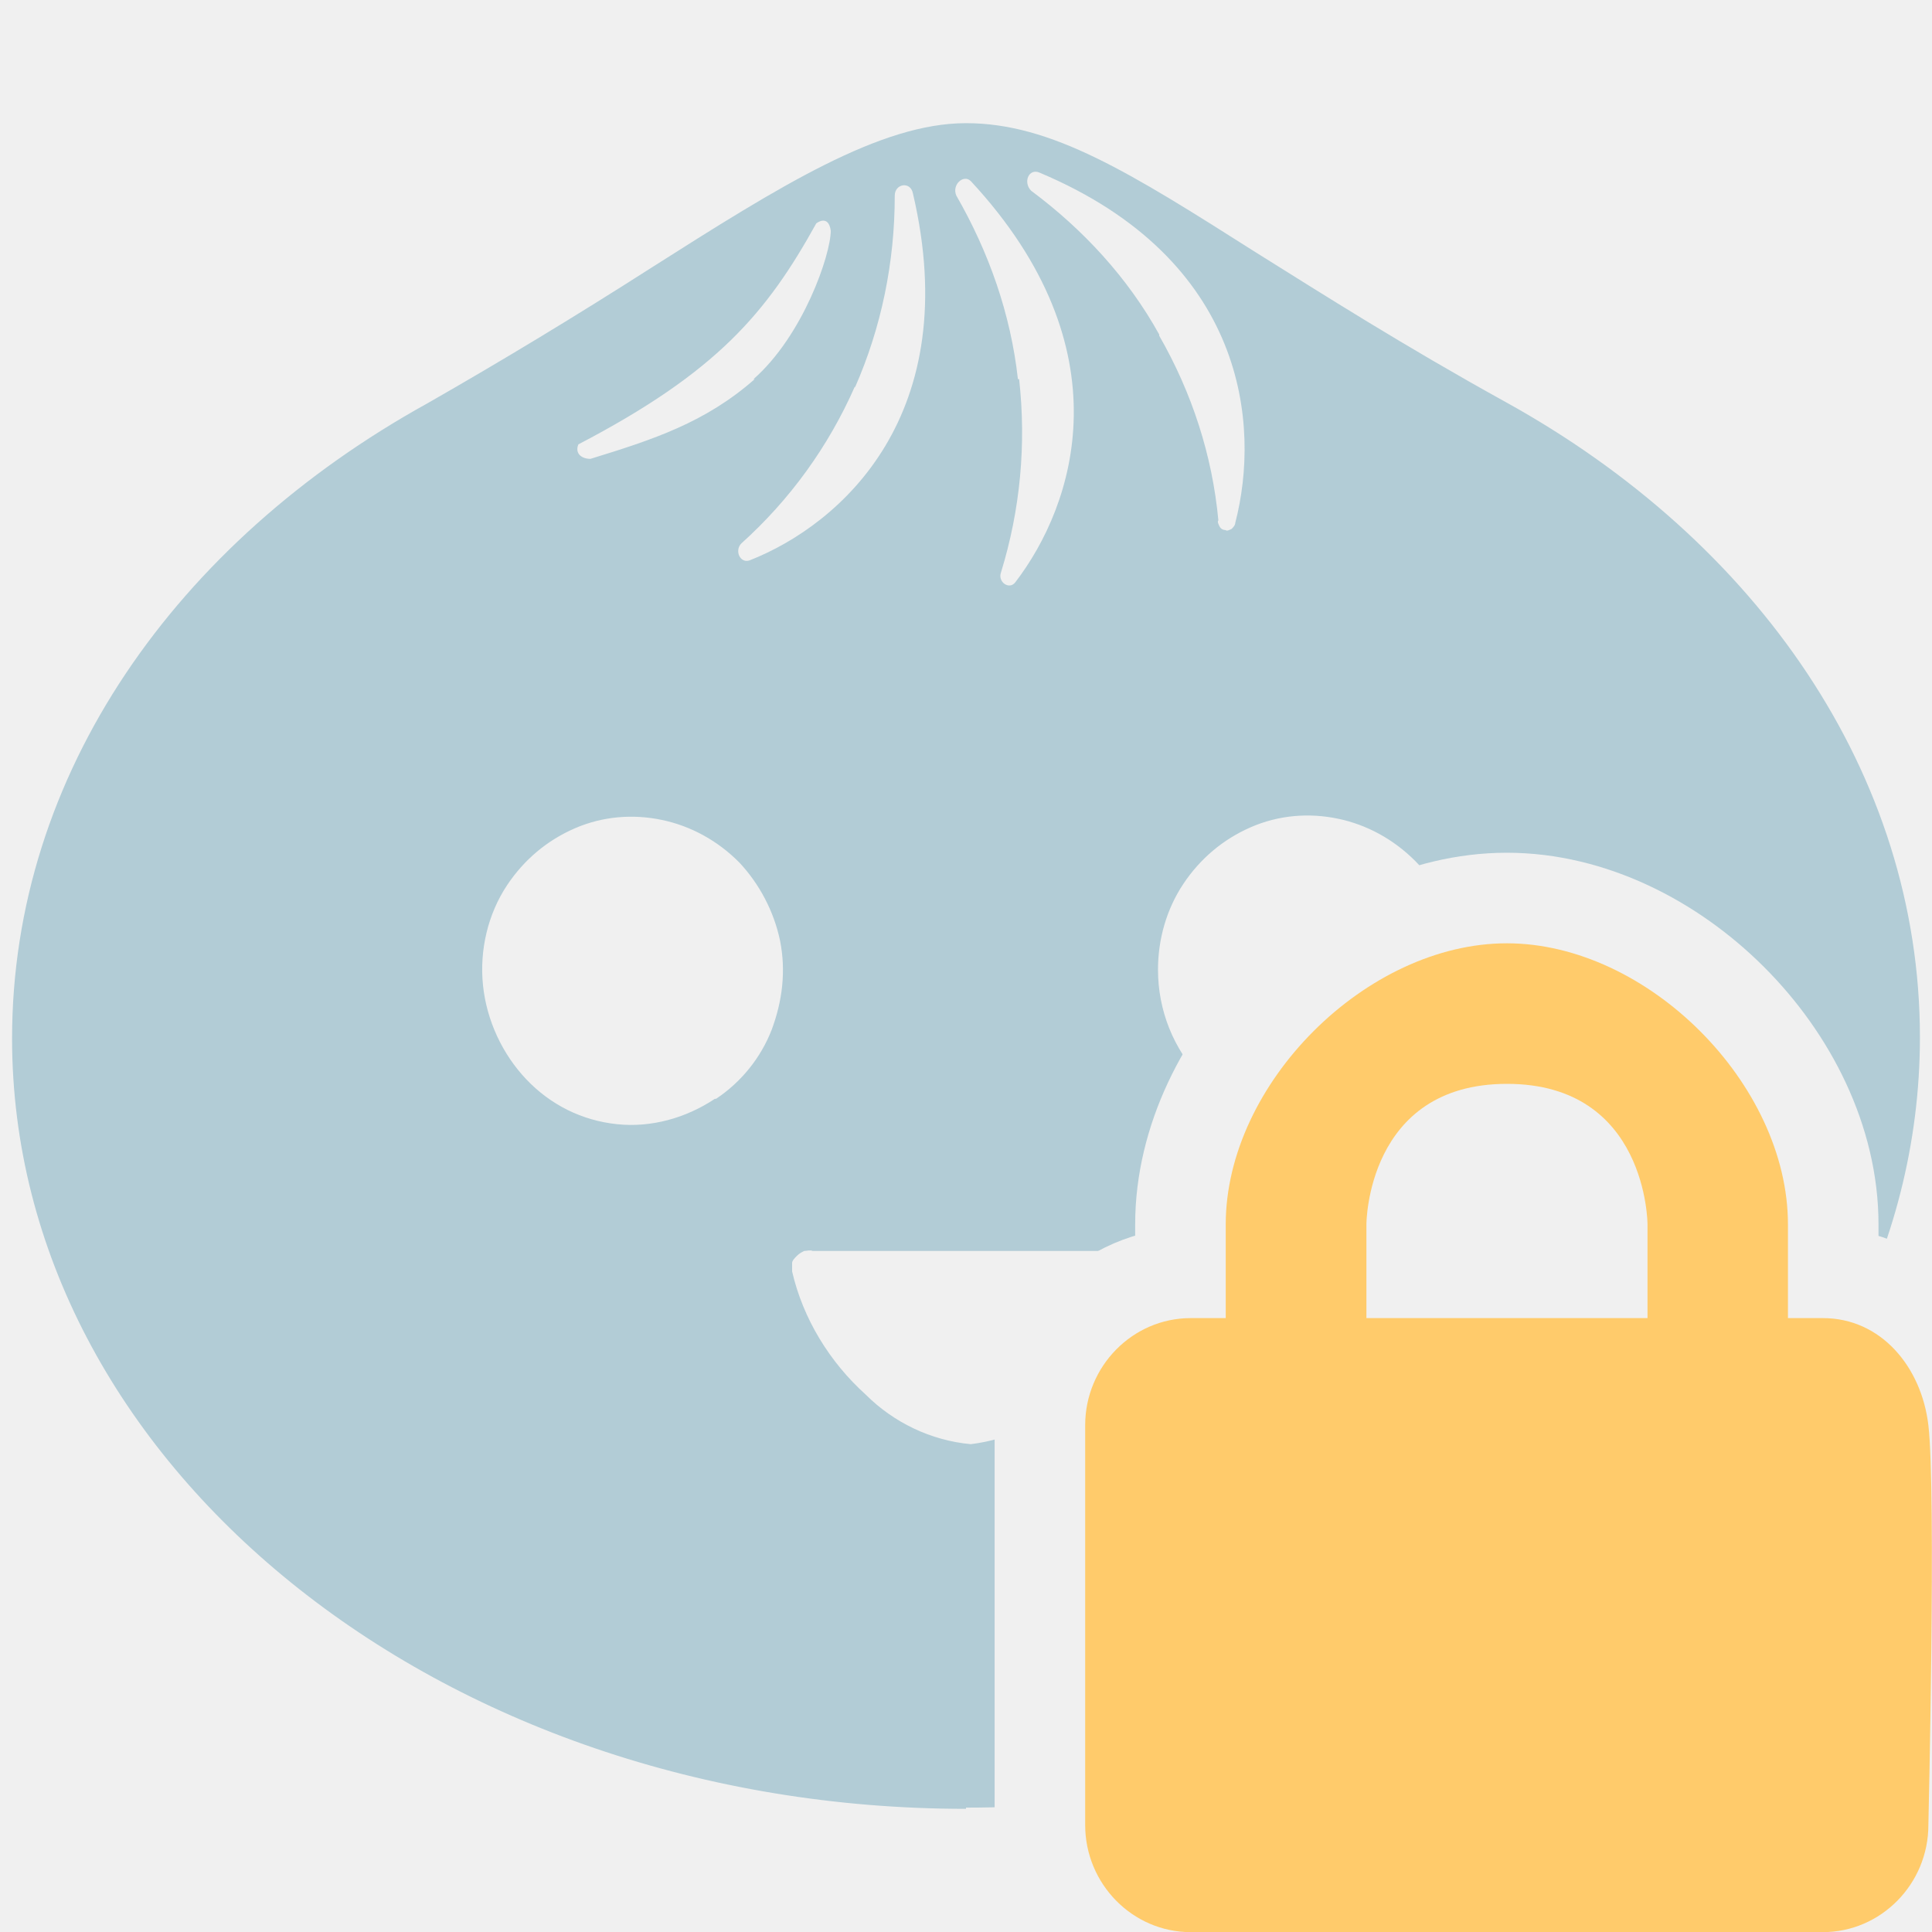
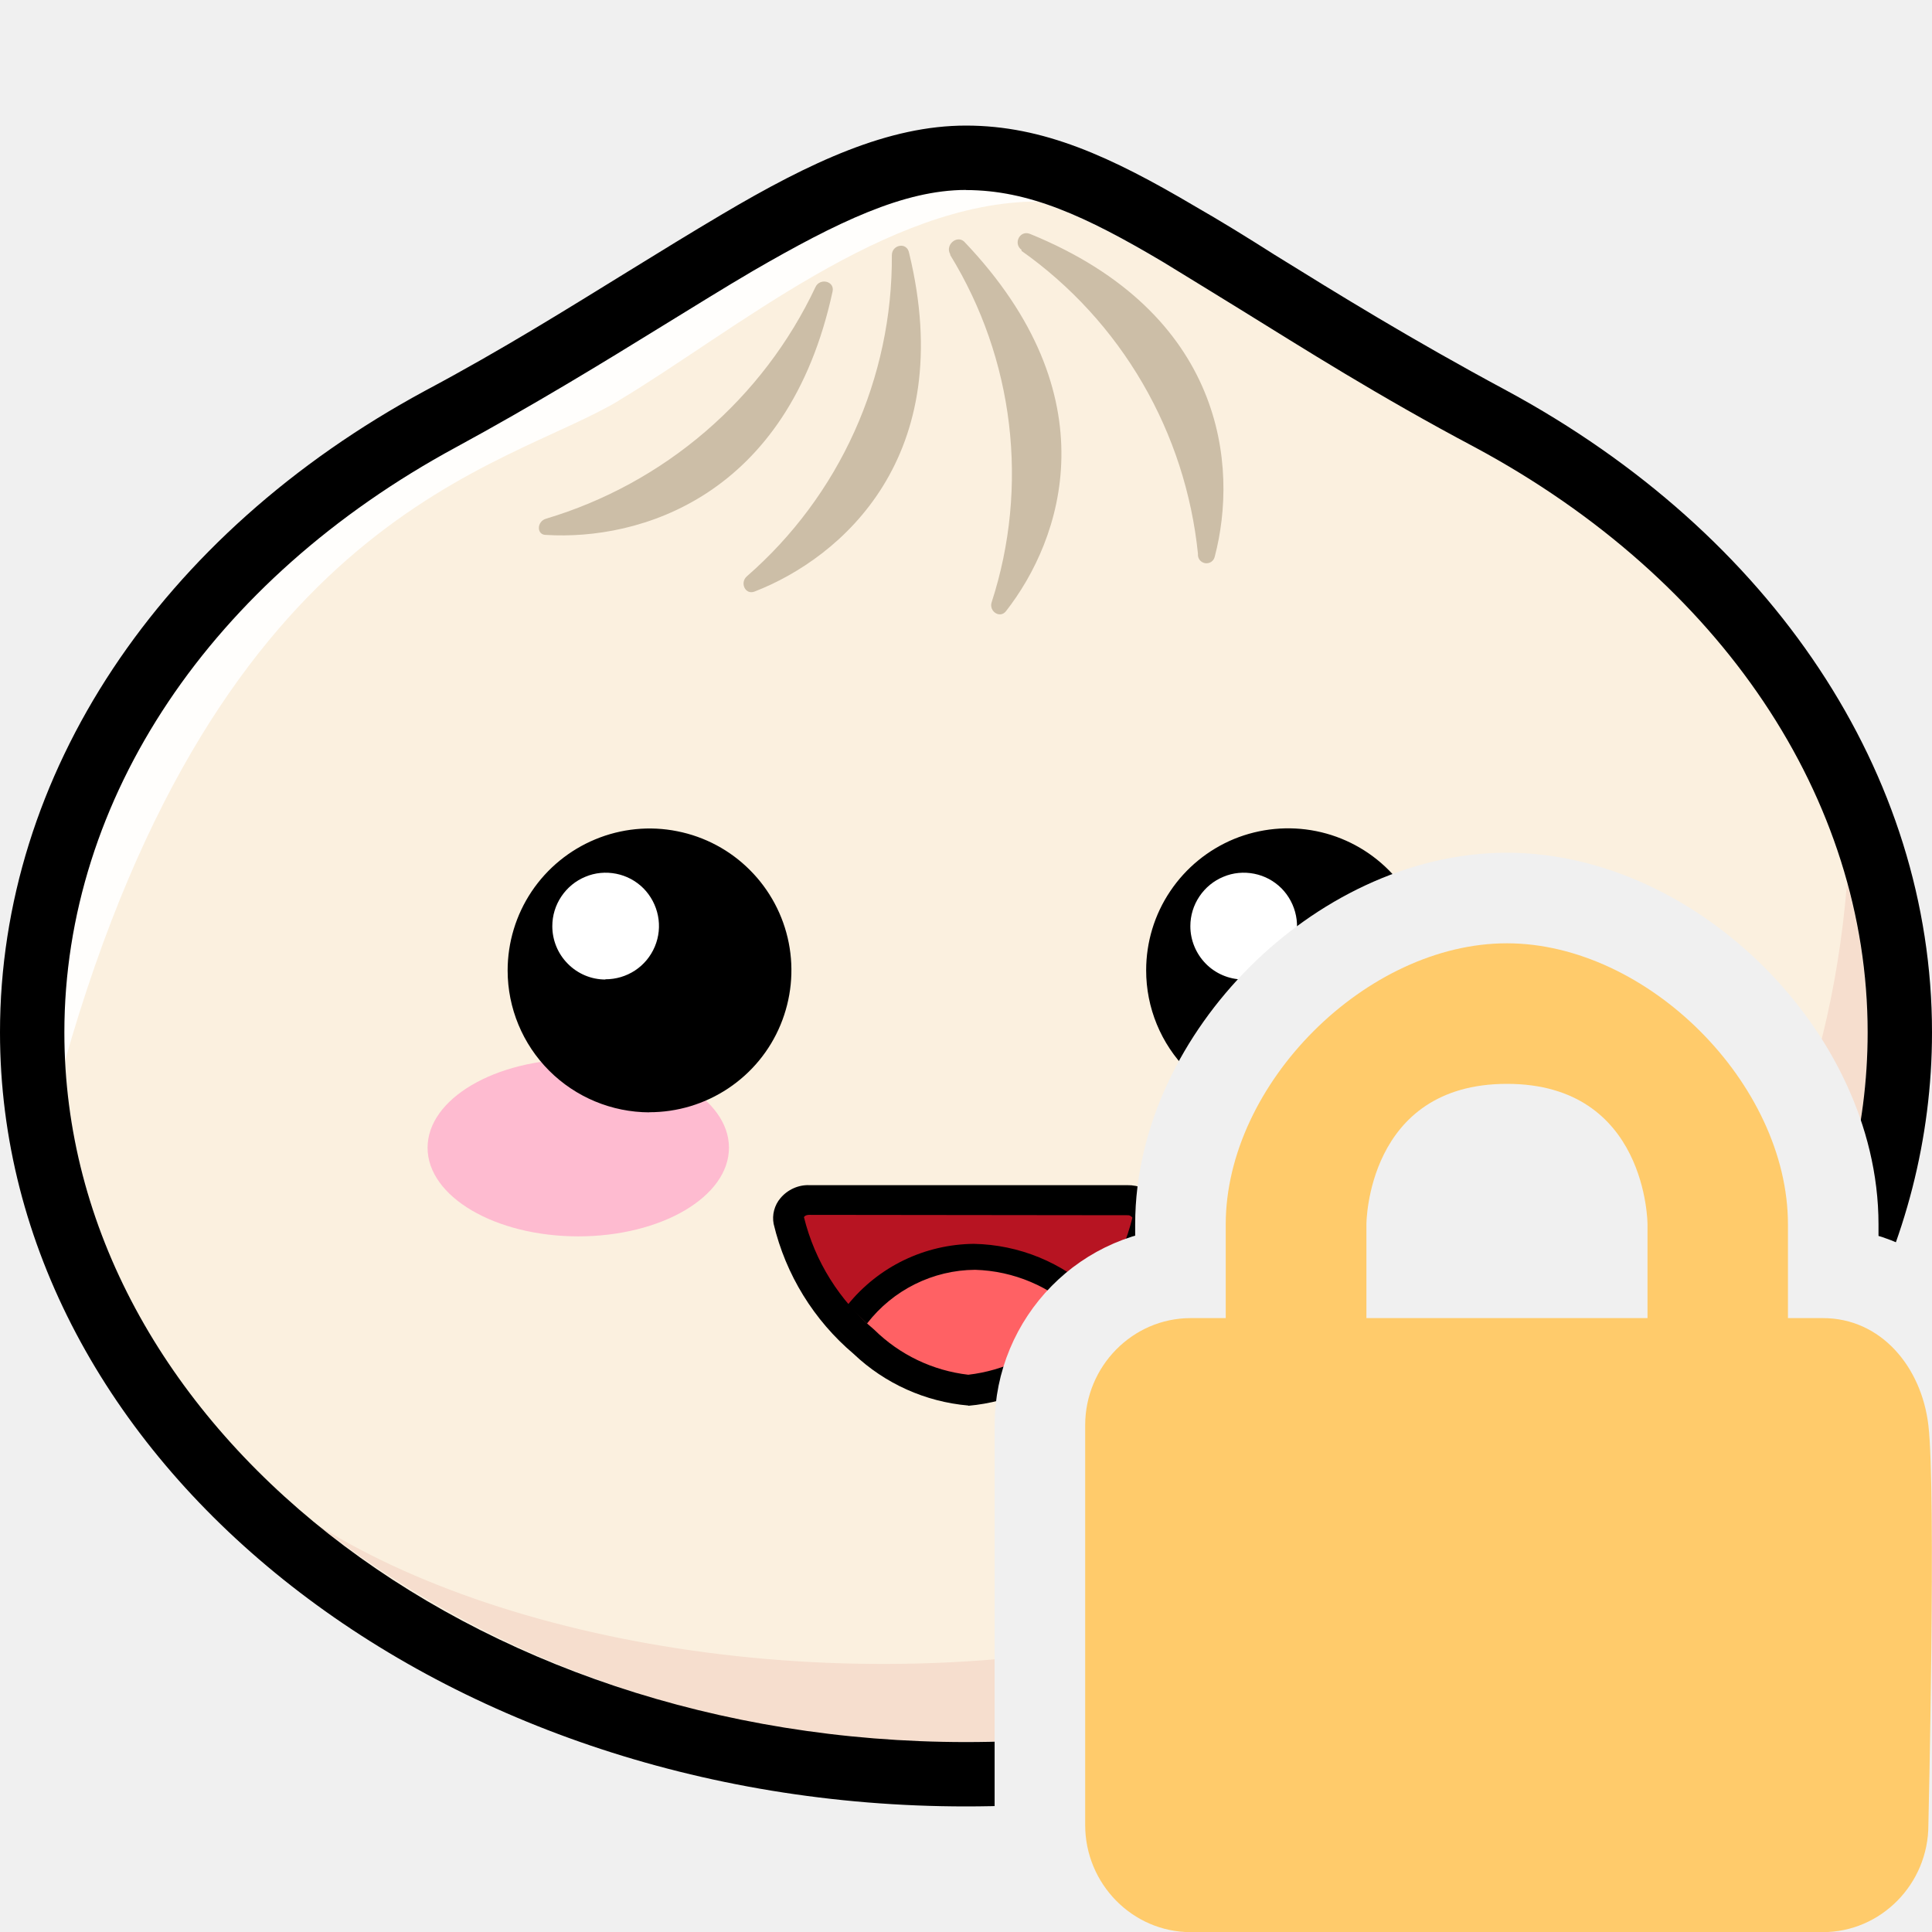
<svg xmlns="http://www.w3.org/2000/svg" viewBox="0 0 16 16">
  <defs>
    <mask id="cutout-mask">
      <rect width="100%" height="100%" fill="white" />
      <path d="m15.098 10.916h-0.291v-0.776c0-1.164-1.164-2.328-2.328-2.328-1.164 0-2.328 1.164-2.328 2.328v0.776h-0.291c-0.48 0-0.873 0.399-0.873 0.887v3.311c0 0.488 0.393 0.887 0.873 0.887h5.237c0.48 0 0.873-0.399 0.873-0.887 0 0 0.065-2.761 0-3.311-0.057-0.484-0.393-0.887-0.873-0.887zm-3.782-0.776v0.776h2.328v-0.776s0-1.164-1.164-1.164c-1.164 0-1.164 1.164-1.164 1.164z" fill="black" stroke="#000" stroke-width="1.5" />
    </mask>
  </defs>
-   <path d="M8,14.97c4.36,0,7.9-2.86,7.9-6.38,0-2.18-1.35-4.11-3.43-5.26-.85-.47-1.51-.89-2.07-1.24-1.04-.66-1.69-1.07-2.4-1.07s-1.54.52-2.61,1.2c-.61.39-1.22.76-1.85,1.12C1.46,4.49.1,6.41.1,8.6c0,3.52,3.54,6.38,7.9,6.38ZM7.08,3.21c.22-.5.33-1.04.33-1.59,0-.1.13-.12.15-.02.43,1.83-.59,2.74-1.35,3.04-.08.03-.13-.08-.07-.14.4-.36.72-.8.94-1.3ZM8.43,3.14c-.06-.54-.24-1.05-.51-1.52h0c-.04-.09.06-.18.12-.12,1.29,1.39.86,2.68.37,3.32-.05.07-.15,0-.12-.08.16-.52.21-1.06.15-1.6ZM9.6,2.77c-.26-.47-.63-.87-1.06-1.19h0c-.07-.07-.02-.19.07-.15,1.71.72,1.83,2.09,1.62,2.9,0,.02-.02.04-.03.05-.02.01-.04.02-.05.01-.02,0-.04-.01-.05-.03-.01-.02-.02-.04-.01-.05-.05-.54-.22-1.06-.49-1.53ZM6.25,3.14c-.41.36-.84.5-1.36.66-.08,0-.13-.05-.1-.12,1.15-.6,1.56-1.09,1.97-1.83,0,0,.1-.08.12.06,0,.2-.23.87-.64,1.23ZM9.51,10.53c-.09.4-.31.75-.62,1.02-.23.23-.53.37-.85.41-.33-.03-.64-.18-.87-.41-.3-.27-.52-.63-.61-1.02,0-.02,0-.05,0-.07,0-.02.02-.04.04-.06.02-.02.04-.03.06-.04.02,0,.05-.01.07,0h2.61s.05,0,.07,0c.02,0,.04.02.06.04.02.02.03.04.04.06,0,.02,0,.05,0,.07ZM5.92,9.1c-.24.16-.53.24-.81.21-.29-.03-.55-.16-.75-.37-.2-.21-.33-.49-.36-.78-.03-.29.04-.59.2-.83.14-.21.33-.37.56-.47.23-.1.48-.12.72-.07.24.05.46.17.64.35.17.18.29.41.34.65.05.25.02.5-.07.74-.09.23-.25.43-.46.57ZM11.51,9.1c-.24.16-.53.23-.81.2-.29-.03-.55-.16-.75-.37-.23-.24-.36-.56-.36-.9,0-.25.07-.5.21-.71.14-.21.33-.37.56-.47.23-.1.48-.12.72-.07.24.05.46.17.64.35s.29.41.34.66c.05.25.02.5-.07.74-.09.23-.26.43-.46.57Z" fill="#b2ccd6" mask="url(#cutout-mask)" />
+   <g mask="url(#cutout-mask)">
+     <path d="m15.467 8.549c0 3.245-3.343 5.875-7.467 5.875-4.124 0-7.467-2.63-7.467-5.875 0-2.012 1.28-3.789 3.247-4.843 1.967-1.054 3.192-2.133 4.22-2.133s1.907 0.881 4.22 2.133c1.967 1.054 3.247 2.831 3.247 4.843z" fill="#fbf0df" stroke-width=".213" />
+     <path d="m15.467 8.549c-0.001-0.417-0.058-0.832-0.171-1.233-0.582 7.104-9.248 7.445-12.655 5.321 1.532 1.187 3.421 1.818 5.359 1.788 4.117 0 7.467-2.635 7.467-5.875z" fill="#f6dece" stroke-width=".213" />
+     <path d="m5.126 3.316c0.954-0.572 2.221-1.645 3.467-1.647-0.192-0.062-0.392-0.094-0.593-0.096-0.516 0-1.067 0.267-1.76 0.668-0.241 0.141-0.491 0.297-0.755 0.459-0.497 0.307-1.067 0.655-1.707 1.003-2.031 1.099-3.245 2.91-3.245 4.847v0.254c1.293-4.567 3.642-4.915 4.593-5.487z" fill="#fffefc" stroke-width=".213" />
+     <path d="m7.386 2.113c0.003 0.504-0.103 1.002-0.31 1.461-0.207 0.459-0.511 0.868-0.891 1.199-0.06 0.053-0.013 0.156 0.064 0.126 0.719-0.279 1.69-1.116 1.28-2.803-0.017-0.096-0.143-0.07-0.143 0.017zm0.484 0c0.261 0.426 0.427 0.903 0.486 1.399 0.059 0.496 0.011 0.999-0.143 1.474-0.026 0.075 0.066 0.139 0.117 0.077 0.467-0.597 0.875-1.784-0.346-3.063-0.062-0.055-0.158 0.03-0.115 0.105zm0.589-0.036c0.409 0.289 0.751 0.663 1.003 1.096 0.252 0.433 0.408 0.915 0.459 1.413-0.002 0.018 0.003 0.036 0.014 0.051 0.011 0.014 0.027 0.024 0.045 0.027 0.018 0.003 0.036-9.386e-4 0.051-0.011 0.015-0.01 0.025-0.026 0.029-0.043 0.196-0.745 0.085-2.014-1.53-2.673-0.085-0.034-0.141 0.081-0.07 0.132zm-3.938 2.219c0.486-0.145 0.936-0.391 1.321-0.722 0.385-0.331 0.696-0.739 0.912-1.198 0.038-0.077 0.16-0.047 0.141 0.038-0.369 1.707-1.604 2.063-2.372 2.016-0.081 0.002-0.079-0.111-0.002-0.134z" clip-rule="evenodd" fill="#ccbea7" fill-rule="evenodd" stroke-width=".213" />
+     <path d="m8 14.96c-4.412 0-8-2.876-8-6.411 0-2.133 1.318-4.124 3.526-5.316 0.64-0.341 1.188-0.685 1.677-0.986 0.269-0.166 0.523-0.322 0.768-0.467 0.749-0.444 1.389-0.74 2.029-0.74s1.199 0.256 1.899 0.67c0.213 0.122 0.427 0.254 0.655 0.399 0.531 0.329 1.131 0.7 1.92 1.124 2.208 1.192 3.526 3.181 3.526 5.316 0 3.535-3.588 6.411-8 6.411zm0-13.387c-0.516 0-1.067 0.267-1.76 0.668-0.241 0.141-0.491 0.297-0.755 0.459-0.497 0.307-1.067 0.655-1.707 1.003-2.031 1.099-3.245 2.91-3.245 4.847 0 3.24 3.349 5.877 7.467 5.877 4.117 0 7.467-2.637 7.467-5.877 0-1.937-1.214-3.748-3.247-4.843-0.806-0.427-1.436-0.828-1.946-1.143-0.233-0.143-0.446-0.275-0.64-0.393-0.646-0.384-1.118-0.597-1.634-0.597z" stroke-width=".213" />
+     <path d="m9.504 10.107c-0.096 0.393-0.314 0.744-0.623 1.005-0.232 0.225-0.532 0.366-0.853 0.401-0.331-0.03-0.642-0.171-0.881-0.401-0.306-0.262-0.521-0.613-0.614-1.005-0.003-0.023-8.32e-4 -0.047 0.007-0.069 0.007-0.022 0.02-0.042 0.036-0.059s0.037-0.029 0.059-0.037c0.022-0.008 0.046-0.01 0.069-0.007h2.632c0.023-0.002 0.046 3.414e-4 0.068 0.008 0.022 0.008 0.042 0.021 0.058 0.037 0.016 0.017 0.028 0.037 0.036 0.059 0.007 0.022 0.01 0.045 0.007 0.069z" fill="#b71422" stroke-width=".213" />
+     <path d="m7.147 11.128c0.239 0.23 0.549 0.373 0.879 0.405 0.329-0.033 0.638-0.176 0.877-0.405 0.076-0.071 0.148-0.147 0.213-0.228-0.131-0.149-0.292-0.27-0.472-0.354-0.18-0.085-0.375-0.132-0.574-0.138-0.213 5e-3 -0.421 0.062-0.607 0.165-0.186 0.103-0.344 0.25-0.46 0.428 0.049 0.045 0.092 0.087 0.143 0.128z" fill="#ff6164" stroke-width=".213" />
+     <path d="m7.181 10.96c0.106-0.137 0.241-0.248 0.396-0.325 0.155-0.077 0.325-0.118 0.498-0.119 0.319 0.009 0.624 0.138 0.853 0.361 0.049-0.053 0.096-0.109 0.141-0.164-0.271-0.258-0.63-0.405-1.005-0.412-0.2 0.002-0.398 0.048-0.578 0.135-0.18 0.087-0.339 0.213-0.465 0.369 0.05 0.055 0.104 0.107 0.16 0.156z" stroke-width=".213" />
+     <path d="m8.019 11.64c-0.355-0.031-0.69-0.181-0.949-0.427-0.33-0.279-0.563-0.657-0.663-1.077-0.007-0.037-0.006-0.076 0.004-0.113 0.01-0.037 0.027-0.071 0.052-0.1 0.029-0.035 0.066-0.063 0.108-0.082 0.042-0.019 0.087-0.028 0.133-0.026h2.632c0.046-9.6e-4 0.091 0.008 0.133 0.027 0.042 0.019 0.079 0.047 0.108 0.082 0.024 0.029 0.042 0.064 0.051 0.101 0.009 0.037 0.01 0.075 0.002 0.113-0.101 0.421-0.333 0.798-0.663 1.077-0.259 0.245-0.592 0.395-0.947 0.427zm-1.316-1.579c-0.034 0-0.043 0.015-0.045 0.019 0.09 0.365 0.294 0.691 0.582 0.932 0.211 0.208 0.485 0.339 0.779 0.373 0.293-0.034 0.567-0.164 0.779-0.369 0.287-0.241 0.491-0.568 0.58-0.932-0.005-0.007-0.011-0.012-0.019-0.016s-0.016-0.005-0.024-0.004z" stroke-width=".213" />
+     <path d="m11.247 10.239c0.689 0 1.248-0.329 1.248-0.734 0-0.405-0.559-0.734-1.248-0.734-0.689 0-1.248 0.329-1.248 0.734 0 0.405 0.559 0.734 1.248 0.734z" fill="#febbd0" stroke-width=".213" />
+     <path d="m4.789 10.239c0.689 0 1.248-0.329 1.248-0.734 0-0.405-0.559-0.734-1.248-0.734-0.689 0-1.248 0.329-1.248 0.734 0 0.405 0.559 0.734 1.248 0.734z" fill="#febbd0" stroke-width=".213" />
+     <path d="m5.376 9.211c0.233 4.054e-4 0.46-0.068 0.654-0.197 0.194-0.129 0.345-0.312 0.434-0.527 0.089-0.215 0.113-0.451 0.068-0.679-0.045-0.228-0.157-0.438-0.321-0.602-0.164-0.165-0.374-0.277-0.602-0.322-0.228-0.046-0.465-0.022-0.679 0.067-0.215 0.089-0.399 0.24-0.528 0.433-0.129 0.193-0.198 0.421-0.198 0.653 0 0.311 0.124 0.61 0.344 0.83 0.22 0.22 0.518 0.344 0.83 0.345zm5.284 0c0.233 0.002 0.461-0.066 0.655-0.194 0.194-0.128 0.346-0.311 0.437-0.526 0.09-0.215 0.115-0.451 0.07-0.68-0.044-0.229-0.156-0.439-0.32-0.604-0.164-0.165-0.373-0.278-0.602-0.324-0.228-0.046-0.465-0.023-0.68 0.065-0.215 0.089-0.399 0.239-0.529 0.433-0.13 0.193-0.199 0.421-0.199 0.654-5.76e-4 0.31 0.122 0.608 0.341 0.829 0.219 0.22 0.516 0.345 0.826 0.347z" clip-rule="evenodd" fill-rule="evenodd" stroke-width=".213" />
+     <path d="m5.013 8.11c0.087 4.268e-4 0.173-0.025 0.246-0.073 0.073-0.048 0.13-0.117 0.164-0.198 0.034-0.081 0.043-0.17 0.026-0.255-0.017-0.086-0.059-0.165-0.12-0.227-0.062-0.062-0.14-0.104-0.226-0.121-0.086-0.017-0.175-0.009-0.255 0.025-0.081 0.033-0.15 0.09-0.199 0.163-0.049 0.073-0.075 0.158-0.075 0.246 0 0.117 0.046 0.229 0.129 0.312 0.082 0.083 0.194 0.13 0.311 0.13zm5.284 0c0.087 4.268e-4 0.173-0.025 0.246-0.073 0.073-0.048 0.13-0.117 0.164-0.198 0.034-0.081 0.043-0.17 0.026-0.255-0.017-0.086-0.059-0.165-0.12-0.227-0.062-0.062-0.14-0.104-0.226-0.121-0.086-0.017-0.175-0.009-0.255 0.025-0.081 0.033-0.15 0.09-0.199 0.163-0.049 0.073-0.075 0.158-0.075 0.246-2.17e-5 0.116 0.046 0.227 0.127 0.31 0.081 0.083 0.192 0.13 0.308 0.132z" clip-rule="evenodd" fill="#fff" fill-rule="evenodd" stroke-width=".213" />
+   </g>
  <path d="m15.098 10.916h-0.291v-0.776c0-1.164-1.164-2.328-2.328-2.328-1.164 0-2.328 1.164-2.328 2.328v0.776h-0.291c-0.48 0-0.873 0.399-0.873 0.887v3.311c0 0.488 0.393 0.887 0.873 0.887h5.237c0.48 0 0.873-0.399 0.873-0.887 0 0 0.065-2.761 0-3.311-0.057-0.484-0.393-0.887-0.873-0.887zm-3.782-0.776v0.776h2.328v-0.776s0-1.164-1.164-1.164c-1.164 0-1.164 1.164-1.164 1.164z" fill="#FFCB6B" fill-rule="evenodd" />
</svg>
